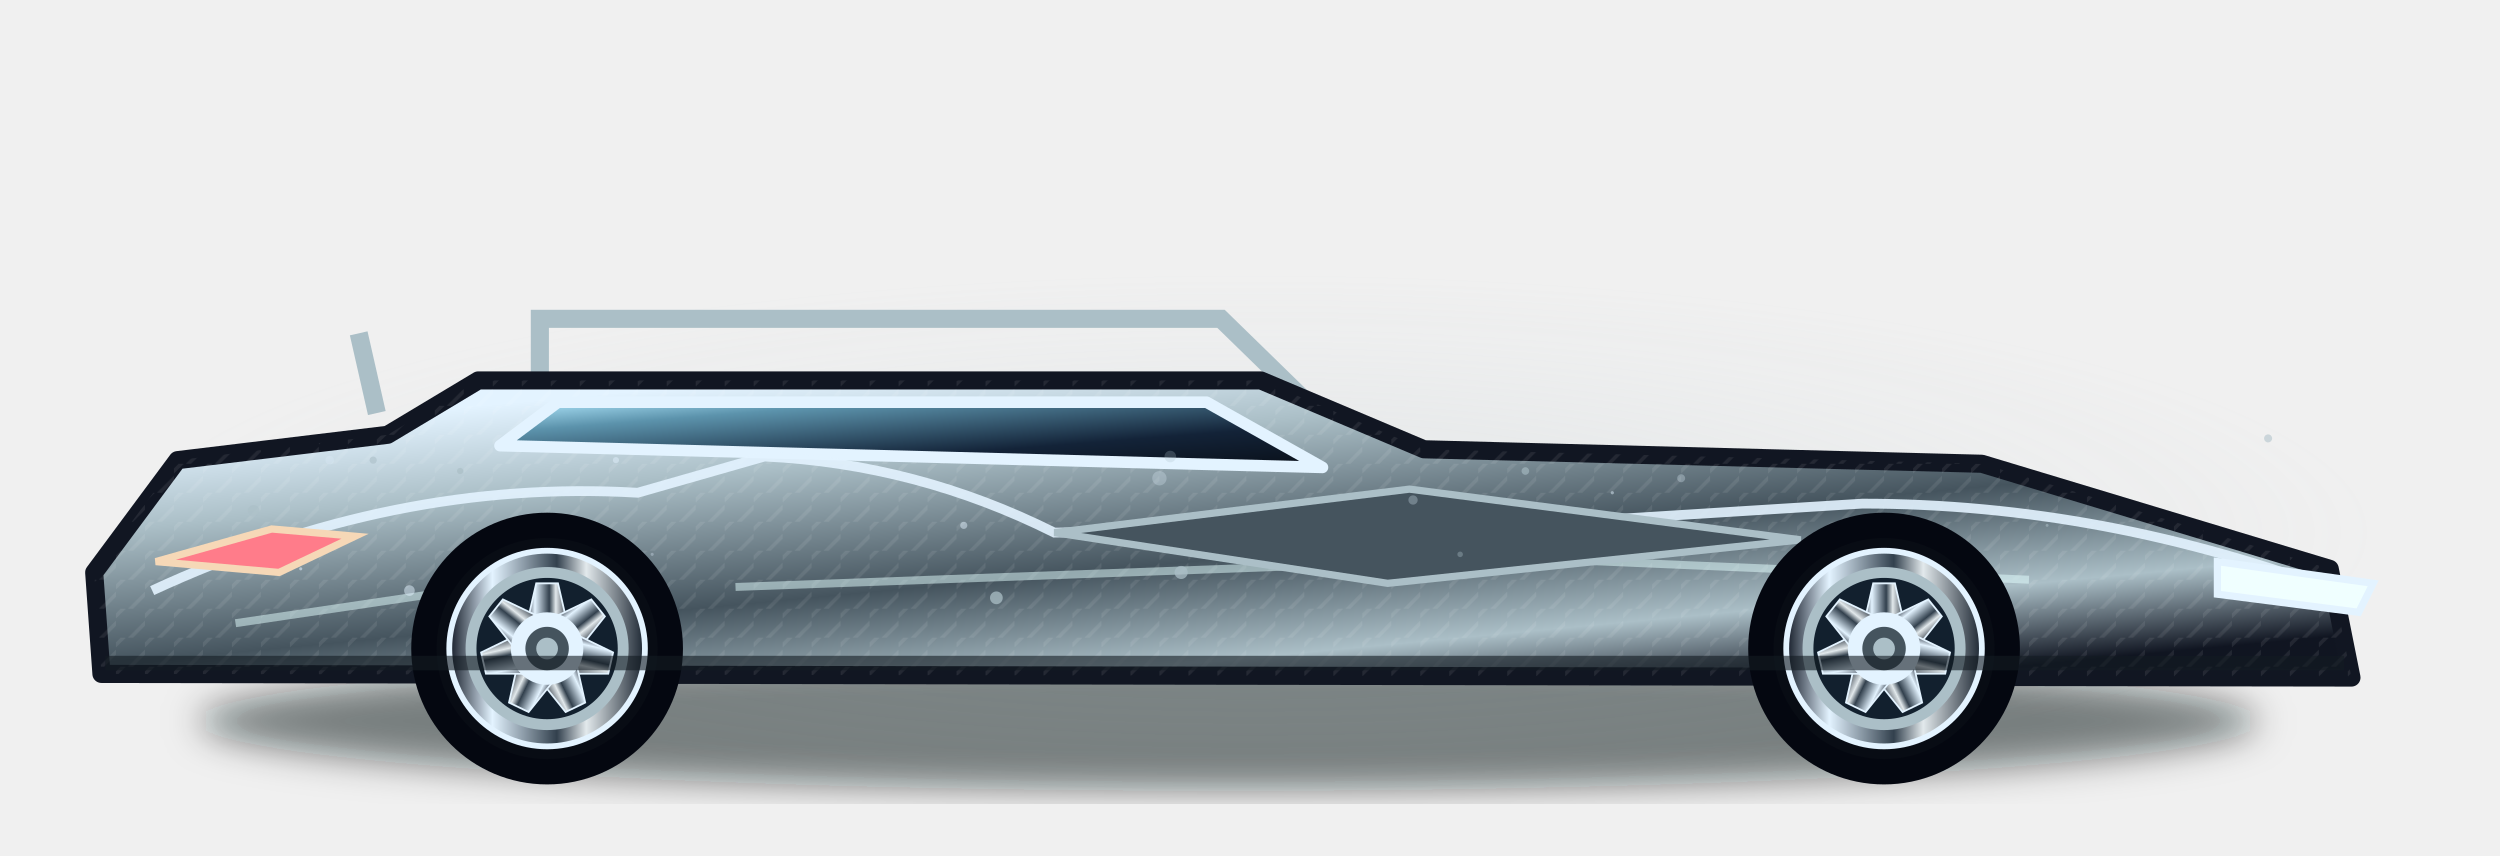
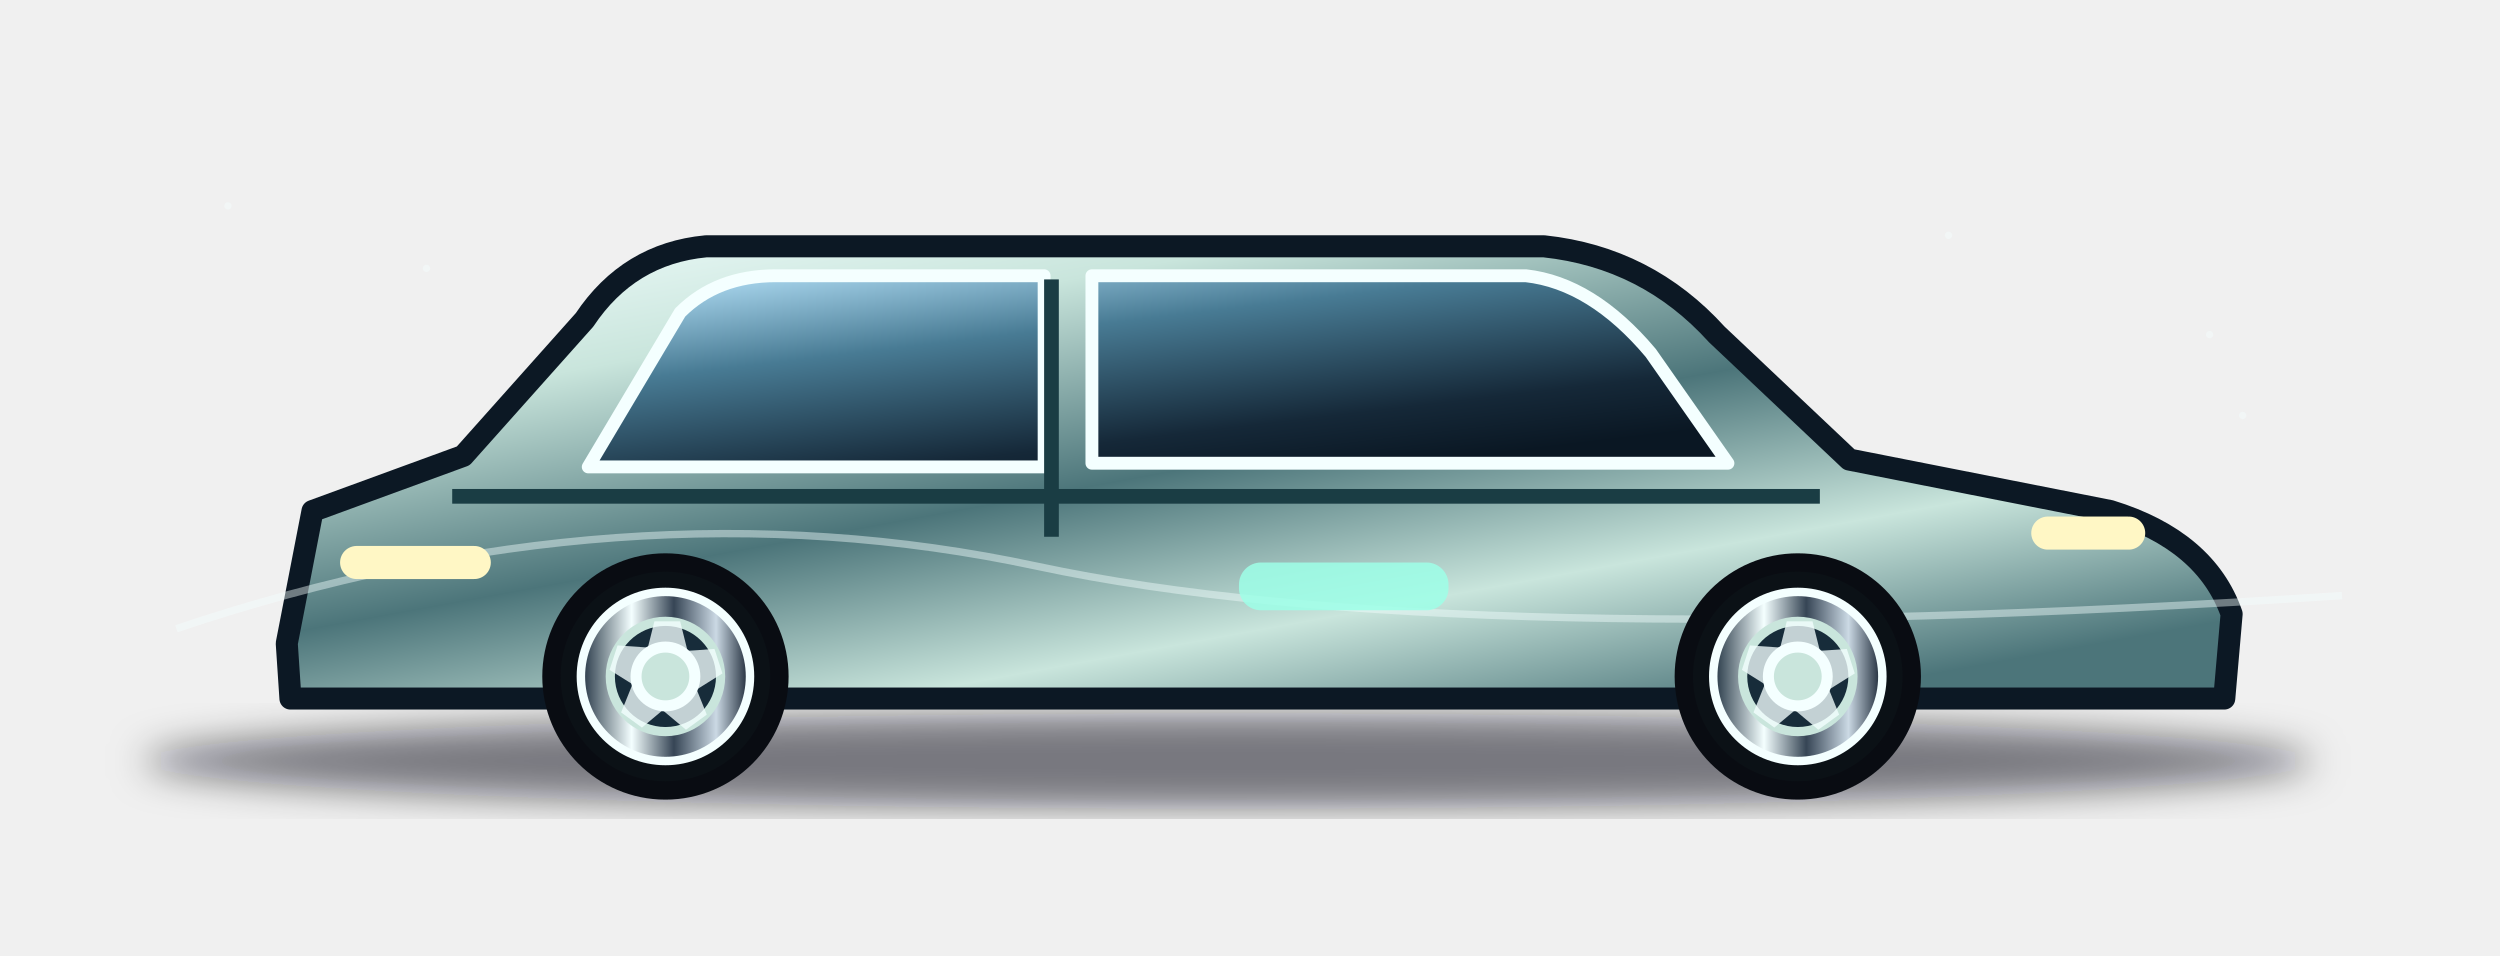
- <svg xmlns="http://www.w3.org/2000/svg" viewBox="0 0 690 236" role="img" aria-label="Хотын эргүүл">
+ <svg xmlns="http://www.w3.org/2000/svg" viewBox="0 0 680 260" role="img" aria-label="Хотын эргүүл">
  <defs>
-     <linearGradient id="body" x1=".15" y1=".1" x2=".8" y2="1">
-       <stop stop-color="#e3f3ff" />
-       <stop offset=".22" stop-color="#abbfc7" />
-       <stop offset=".55" stop-color="#45545e" />
-       <stop offset=".8" stop-color="#abbfc7" />
-       <stop offset="1" stop-color="#101521" />
+     <linearGradient id="paint" x1="0" y1="0" x2=".78" y2="1">
+       <stop stop-color="#f4ffff" />
+       <stop offset=".24" stop-color="#c9e5dc" />
+       <stop offset=".53" stop-color="#4c757a" />
+       <stop offset=".77" stop-color="#c9e5dc" />
+       <stop offset="1" stop-color="#4c757a" />
    </linearGradient>
-     <linearGradient id="chrome" x1=".1" y1="0" x2=".8" y2="1">
-       <stop stop-color="#abbfc7" />
-       <stop offset=".4" stop-color="#45545e" />
-       <stop offset=".7" stop-color="#e3f3ff" />
-       <stop offset="1" stop-color="#151b2b" />
+     <linearGradient id="edge">
+       <stop stop-color="#f4ffff" />
+       <stop offset=".5" stop-color="#c9e5dc" />
+       <stop offset="1" stop-color="#4c757a" />
    </linearGradient>
-     <linearGradient id="glass" x1="0" y1="0" x2="1" y2="1">
-       <stop stop-color="#b3eaff" />
-       <stop offset=".23" stop-color="#5c93ac" />
-       <stop offset=".67" stop-color="#132338" />
-       <stop offset="1" stop-color="#090f18" />
+     <linearGradient id="glass" x1="0" y1="0" x2=".7" y2="1">
+       <stop stop-color="#bce8ff" />
+       <stop offset=".38" stop-color="#487b94" />
+       <stop offset=".8" stop-color="#152838" />
+       <stop offset="1" stop-color="#0a1723" />
    </linearGradient>
-     <linearGradient id="metal">
-       <stop stop-color="#131a27" />
-       <stop offset=".22" stop-color="#e3f3ff" />
-       <stop offset=".55" stop-color="#32404d" />
-       <stop offset=".7" stop-color="#e2e9ec" />
-       <stop offset="1" stop-color="#1b2531" />
+     <linearGradient id="rim">
+       <stop stop-color="#223342" />
+       <stop offset=".3" stop-color="#f4ffff" />
+       <stop offset=".55" stop-color="#364555" />
+       <stop offset=".8" stop-color="#cbd9e4" />
+       <stop offset="1" stop-color="#172332" />
    </linearGradient>
-     <radialGradient id="glow">
-       <stop stop-color="#abbfc7" stop-opacity="0.17" />
-       <stop offset="1" stop-color="#abbfc7" stop-opacity="0" />
-     </radialGradient>
    <filter id="blur">
      <feGaussianBlur stdDeviation="5" />
    </filter>
-     <pattern id="carbon" patternUnits="userSpaceOnUse" width="8" height="8">
-       <path d="M-2 4L4 -2 M2 10L10 2" stroke="#fff" stroke-opacity=".08" />
-     </pattern>
  </defs>
-   <ellipse cx="339" cy="199" rx="284" ry="19" fill="#02070a" opacity=".5" filter="url(#blur)" />
-   <ellipse cx="345" cy="147" rx="310" ry="72" fill="url(#glow)" />
-   <path d="M149 103 V88 H337 L377 127 M104 114 L99 92" fill="none" stroke="#abbfc7" stroke-width="5" />
-   <path d="M26 158 L49 127 L107 120 L132 105 L348 105 L393 124 L547 128 L643 157 L649 187 L28 186 Z" fill="url(#body)" stroke="#111622" stroke-width="5" stroke-linejoin="round" />
-   <path d="M26 158 L49 127 L107 120 L132 105 L348 105 L393 124 L547 128 L643 157 L649 187 L28 186 Z" fill="url(#carbon)" />
-   <path d="M138 123 L154 111 L333 111 L365 129 Z" fill="url(#glass)" stroke="#e3f3ff" stroke-width="3.2" stroke-linejoin="round" />
-   <path d="M42 163 Q109 132 176 136 L211 126 Q253 128 291 147 L418 145 L514 139 Q581 139 647 164" fill="none" stroke="#e3f3ff" stroke-width="2.7" opacity=".9" />
-   <path d="M65 172 L146 160 M203 162 L419 154 L560 160" fill="none" stroke="#e4ffff" stroke-width="2.2" opacity=".5" />
-   <path d="M291 147 L389 135 L497 149 L383 161 Z" fill="#45545e" stroke="#abbfc7" stroke-width="2" />
-   <path d="M43 155 L75 146 L98 148 L77 158 Z" fill="#ff7c8a" stroke="#f6d8b7" stroke-width="2" />
-   <path d="M612 155 L655 161 L651 169 L612 164 Z" fill="#f0ffff" stroke="#e3f3ff" stroke-width="2" />
-   <circle cx="103" cy="127" r="1.00" fill="#abbfc7" opacity="0.61" />
-   <circle cx="266" cy="145" r="0.99" fill="#e3f3ff" opacity="0.47" />
-   <circle cx="127" cy="130" r="0.87" fill="#abbfc7" opacity="0.74" />
-   <circle cx="320" cy="132" r="1.98" fill="#e3f3ff" opacity="0.26" />
-   <circle cx="421" cy="130" r="1.05" fill="#abbfc7" opacity="0.58" />
-   <circle cx="180" cy="153" r="0.43" fill="#e3f3ff" opacity="0.32" />
-   <circle cx="403" cy="153" r="0.77" fill="#abbfc7" opacity="0.36" />
-   <circle cx="170" cy="127" r="0.85" fill="#e3f3ff" opacity="0.46" />
-   <circle cx="70" cy="141" r="1.62" fill="#abbfc7" opacity="0.66" />
-   <circle cx="91" cy="127" r="1.18" fill="#e3f3ff" opacity="0.23" />
-   <circle cx="565" cy="145" r="0.41" fill="#abbfc7" opacity="0.53" />
-   <circle cx="445" cy="136" r="0.45" fill="#e3f3ff" opacity="0.48" />
-   <circle cx="626" cy="121" r="1.11" fill="#abbfc7" opacity="0.54" />
-   <circle cx="464" cy="132" r="1.10" fill="#e3f3ff" opacity="0.29" />
-   <circle cx="275" cy="165" r="1.76" fill="#abbfc7" opacity="0.74" />
-   <circle cx="83" cy="157" r="0.43" fill="#e3f3ff" opacity="0.55" />
-   <circle cx="326" cy="158" r="1.81" fill="#abbfc7" opacity="0.73" />
-   <circle cx="390" cy="138" r="1.28" fill="#e3f3ff" opacity="0.28" />
-   <circle cx="323" cy="126" r="1.60" fill="#abbfc7" opacity="0.26" />
-   <circle cx="113" cy="163" r="1.47" fill="#e3f3ff" opacity="0.49" />
-   <g transform="translate(151,179)">
-     <circle r="34" fill="#080c14" stroke="#040710" stroke-width="7" />
-     <circle r="27" fill="url(#metal)" stroke="#e3f3ff" stroke-width="1.6" />
-     <circle r="21" fill="#12202e" stroke="#abbfc7" stroke-width="3" />
-     <path d="M-3 -18 L3 -18 L6 -5 L4 1 L-4 1 L-6 -5 Z" transform="rotate(0)" fill="url(#metal)" stroke="#e3f3ff" stroke-width=".5" />
-     <path d="M-3 -18 L3 -18 L6 -5 L4 1 L-4 1 L-6 -5 Z" transform="rotate(51.42857)" fill="url(#metal)" stroke="#e3f3ff" stroke-width=".5" />
-     <path d="M-3 -18 L3 -18 L6 -5 L4 1 L-4 1 L-6 -5 Z" transform="rotate(102.8571)" fill="url(#metal)" stroke="#e3f3ff" stroke-width=".5" />
-     <path d="M-3 -18 L3 -18 L6 -5 L4 1 L-4 1 L-6 -5 Z" transform="rotate(154.2857)" fill="url(#metal)" stroke="#e3f3ff" stroke-width=".5" />
-     <path d="M-3 -18 L3 -18 L6 -5 L4 1 L-4 1 L-6 -5 Z" transform="rotate(205.7143)" fill="url(#metal)" stroke="#e3f3ff" stroke-width=".5" />
-     <path d="M-3 -18 L3 -18 L6 -5 L4 1 L-4 1 L-6 -5 Z" transform="rotate(257.1429)" fill="url(#metal)" stroke="#e3f3ff" stroke-width=".5" />
-     <path d="M-3 -18 L3 -18 L6 -5 L4 1 L-4 1 L-6 -5 Z" transform="rotate(308.5714)" fill="url(#metal)" stroke="#e3f3ff" stroke-width=".5" />
-     <circle r="8" fill="#45545e" stroke="#e3f3ff" stroke-width="4" />
-     <circle r="3" fill="#abbfc7" />
+   <ellipse cx="334" cy="207" rx="295" ry="13" fill="#020409" opacity=".5" filter="url(#blur)" />
+   <circle cx="227" cy="103" r="1" fill="#f4ffff" opacity=".4" />
+   <circle cx="474" cy="163" r="1" fill="#f4ffff" opacity=".4" />
+   <circle cx="166" cy="133" r="1" fill="#f4ffff" opacity=".4" />
+   <circle cx="530" cy="64" r="1" fill="#f4ffff" opacity=".4" />
+   <circle cx="116" cy="73" r="1" fill="#f4ffff" opacity=".4" />
+   <circle cx="573" cy="144" r="1" fill="#f4ffff" opacity=".4" />
+   <circle cx="81" cy="158" r="1" fill="#f4ffff" opacity=".4" />
+   <circle cx="601" cy="91" r="1" fill="#f4ffff" opacity=".4" />
+   <circle cx="62" cy="56" r="1" fill="#f4ffff" opacity=".4" />
+   <circle cx="610" cy="113" r="1" fill="#f4ffff" opacity=".4" />
+   <circle cx="181" cy="184" r="32" fill="#0a111c" />
+   <circle cx="489" cy="184" r="32" fill="#0a111c" />
+   <path d="M78 175 L85 139 L126 124 L159 87 Q171 69 192 67 H420 Q448 70 467 91 L503 125 L574 139 Q600 147 607 167 L605 190 H79 Z" fill="url(#paint)" stroke="#0c1824" stroke-width="6" stroke-linejoin="round" />
+   <path d="M185 85 Q195 75 211 75 H284 V127 H160 Z M297 75 H415 Q433 77 449 96 L470 126 H297 Z" fill="url(#glass)" stroke="#f4ffff" stroke-width="3.5" stroke-linejoin="round" />
+   <path d="M48 171 Q170 130 282 154 T637 162" fill="none" stroke="#f4ffff" stroke-width="2" opacity=".43" />
+   <path d="M286 76 V146 M123 135 H495" stroke="#1a3d44" stroke-width="4" fill="none" />
+   <path d="M97 153 H129 M557 145 H579" stroke="#fff7c5" stroke-width="9" stroke-linecap="round" />
+   <rect x="337" y="153" width="57" height="13" rx="6" fill="#9effe7" opacity=".85" />
+   <g transform="translate(181 184)">
+     <circle r="31" fill="#0b1116" stroke="#090c12" stroke-width="5" />
+     <circle r="23" fill="url(#rim)" stroke="#f4ffff" stroke-width="2.3" />
+     <circle r="15" fill="#172c3a" stroke="#c9e5dc" stroke-width="2.5" />
+     <path d="M-3 -15L4 -15L6 -7L-5 -7Z" fill="#f4ffff" opacity=".78" transform="rotate(0)" />
+     <path d="M-3 -15L4 -15L6 -7L-5 -7Z" fill="#f4ffff" opacity=".78" transform="rotate(72)" />
+     <path d="M-3 -15L4 -15L6 -7L-5 -7Z" fill="#f4ffff" opacity=".78" transform="rotate(144)" />
+     <path d="M-3 -15L4 -15L6 -7L-5 -7Z" fill="#f4ffff" opacity=".78" transform="rotate(216)" />
+     <path d="M-3 -15L4 -15L6 -7L-5 -7Z" fill="#f4ffff" opacity=".78" transform="rotate(288)" />
+     <circle r="8" fill="#c9e5dc" stroke="#f4ffff" stroke-width="3" />
  </g>
-   <g transform="translate(520,179)">
-     <circle r="34" fill="#080c14" stroke="#040710" stroke-width="7" />
-     <circle r="27" fill="url(#metal)" stroke="#e3f3ff" stroke-width="1.6" />
-     <circle r="21" fill="#12202e" stroke="#abbfc7" stroke-width="3" />
-     <path d="M-3 -18 L3 -18 L6 -5 L4 1 L-4 1 L-6 -5 Z" transform="rotate(0)" fill="url(#metal)" stroke="#e3f3ff" stroke-width=".5" />
-     <path d="M-3 -18 L3 -18 L6 -5 L4 1 L-4 1 L-6 -5 Z" transform="rotate(51.42857)" fill="url(#metal)" stroke="#e3f3ff" stroke-width=".5" />
-     <path d="M-3 -18 L3 -18 L6 -5 L4 1 L-4 1 L-6 -5 Z" transform="rotate(102.8571)" fill="url(#metal)" stroke="#e3f3ff" stroke-width=".5" />
-     <path d="M-3 -18 L3 -18 L6 -5 L4 1 L-4 1 L-6 -5 Z" transform="rotate(154.2857)" fill="url(#metal)" stroke="#e3f3ff" stroke-width=".5" />
-     <path d="M-3 -18 L3 -18 L6 -5 L4 1 L-4 1 L-6 -5 Z" transform="rotate(205.7143)" fill="url(#metal)" stroke="#e3f3ff" stroke-width=".5" />
-     <path d="M-3 -18 L3 -18 L6 -5 L4 1 L-4 1 L-6 -5 Z" transform="rotate(257.1429)" fill="url(#metal)" stroke="#e3f3ff" stroke-width=".5" />
-     <path d="M-3 -18 L3 -18 L6 -5 L4 1 L-4 1 L-6 -5 Z" transform="rotate(308.5714)" fill="url(#metal)" stroke="#e3f3ff" stroke-width=".5" />
-     <circle r="8" fill="#45545e" stroke="#e3f3ff" stroke-width="4" />
-     <circle r="3" fill="#abbfc7" />
+   <g transform="translate(489 184)">
+     <circle r="31" fill="#0b1116" stroke="#090c12" stroke-width="5" />
+     <circle r="23" fill="url(#rim)" stroke="#f4ffff" stroke-width="2.3" />
+     <circle r="15" fill="#172c3a" stroke="#c9e5dc" stroke-width="2.5" />
+     <path d="M-3 -15L4 -15L6 -7L-5 -7Z" fill="#f4ffff" opacity=".78" transform="rotate(0)" />
+     <path d="M-3 -15L4 -15L6 -7L-5 -7Z" fill="#f4ffff" opacity=".78" transform="rotate(72)" />
+     <path d="M-3 -15L4 -15L6 -7L-5 -7Z" fill="#f4ffff" opacity=".78" transform="rotate(144)" />
+     <path d="M-3 -15L4 -15L6 -7L-5 -7Z" fill="#f4ffff" opacity=".78" transform="rotate(216)" />
+     <path d="M-3 -15L4 -15L6 -7L-5 -7Z" fill="#f4ffff" opacity=".78" transform="rotate(288)" />
+     <circle r="8" fill="#c9e5dc" stroke="#f4ffff" stroke-width="3" />
  </g>
-   <path d="M29 183H647" stroke="#121a22" stroke-width="4" opacity=".6" />
</svg>
